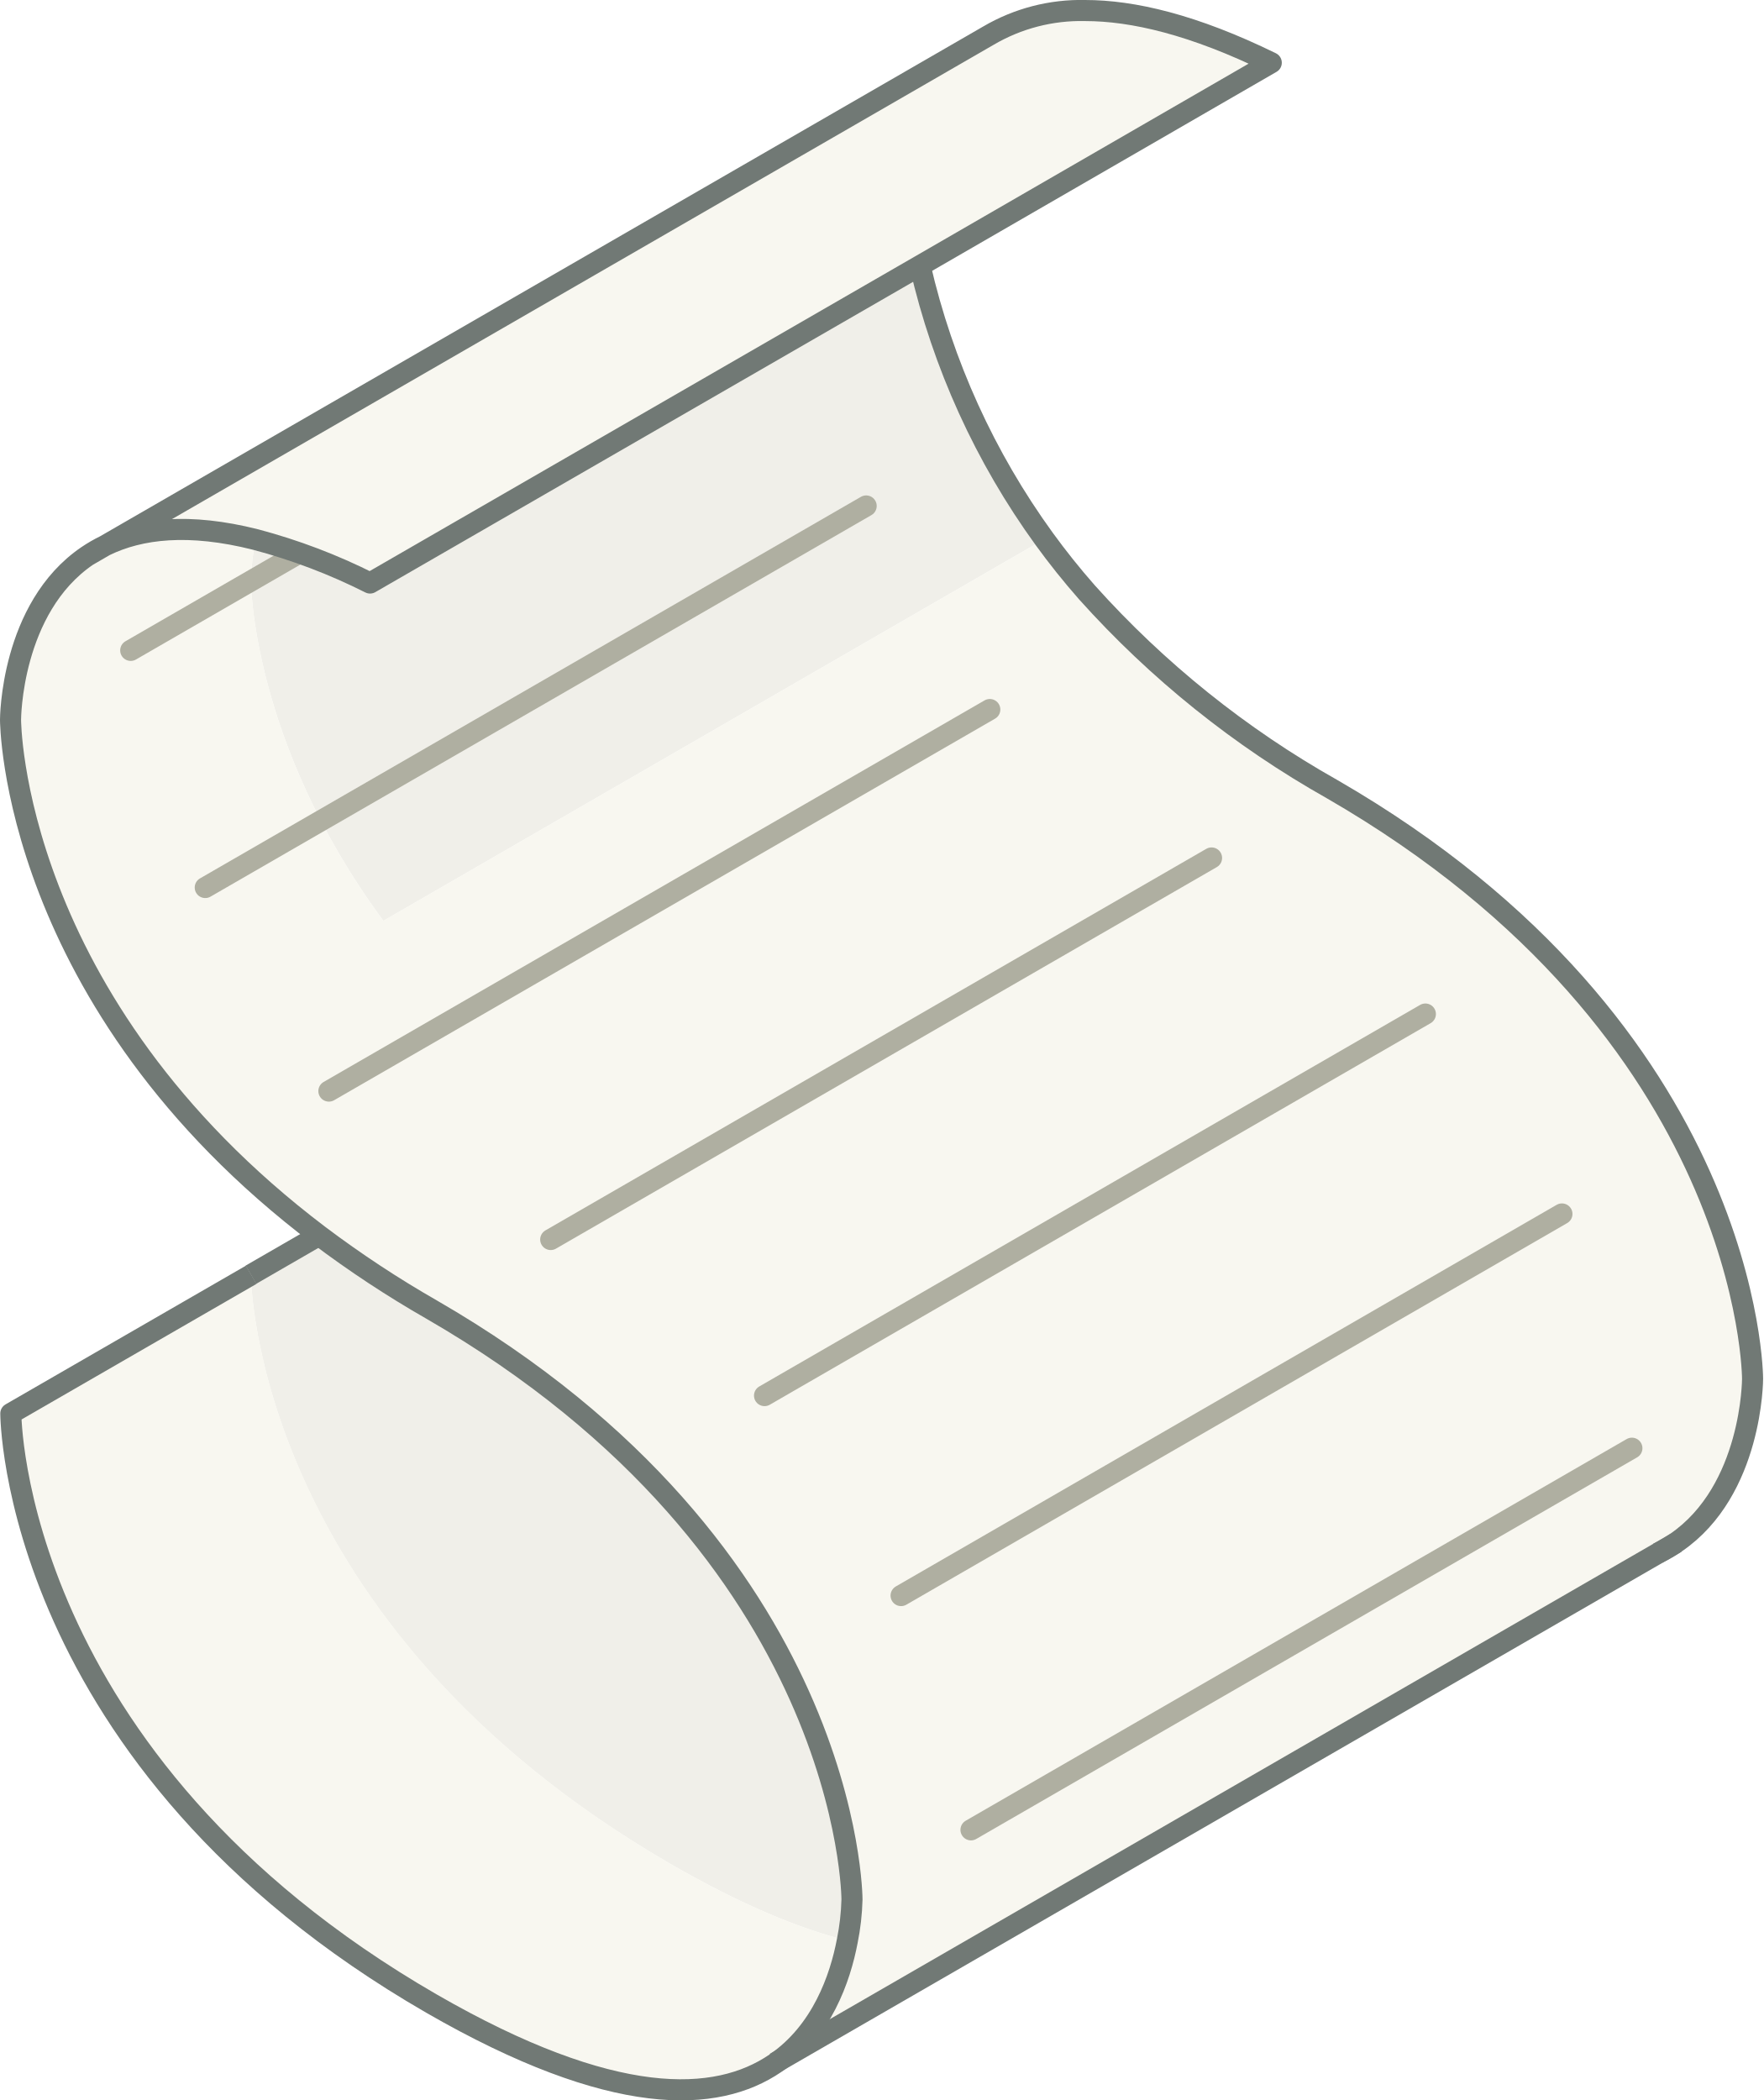
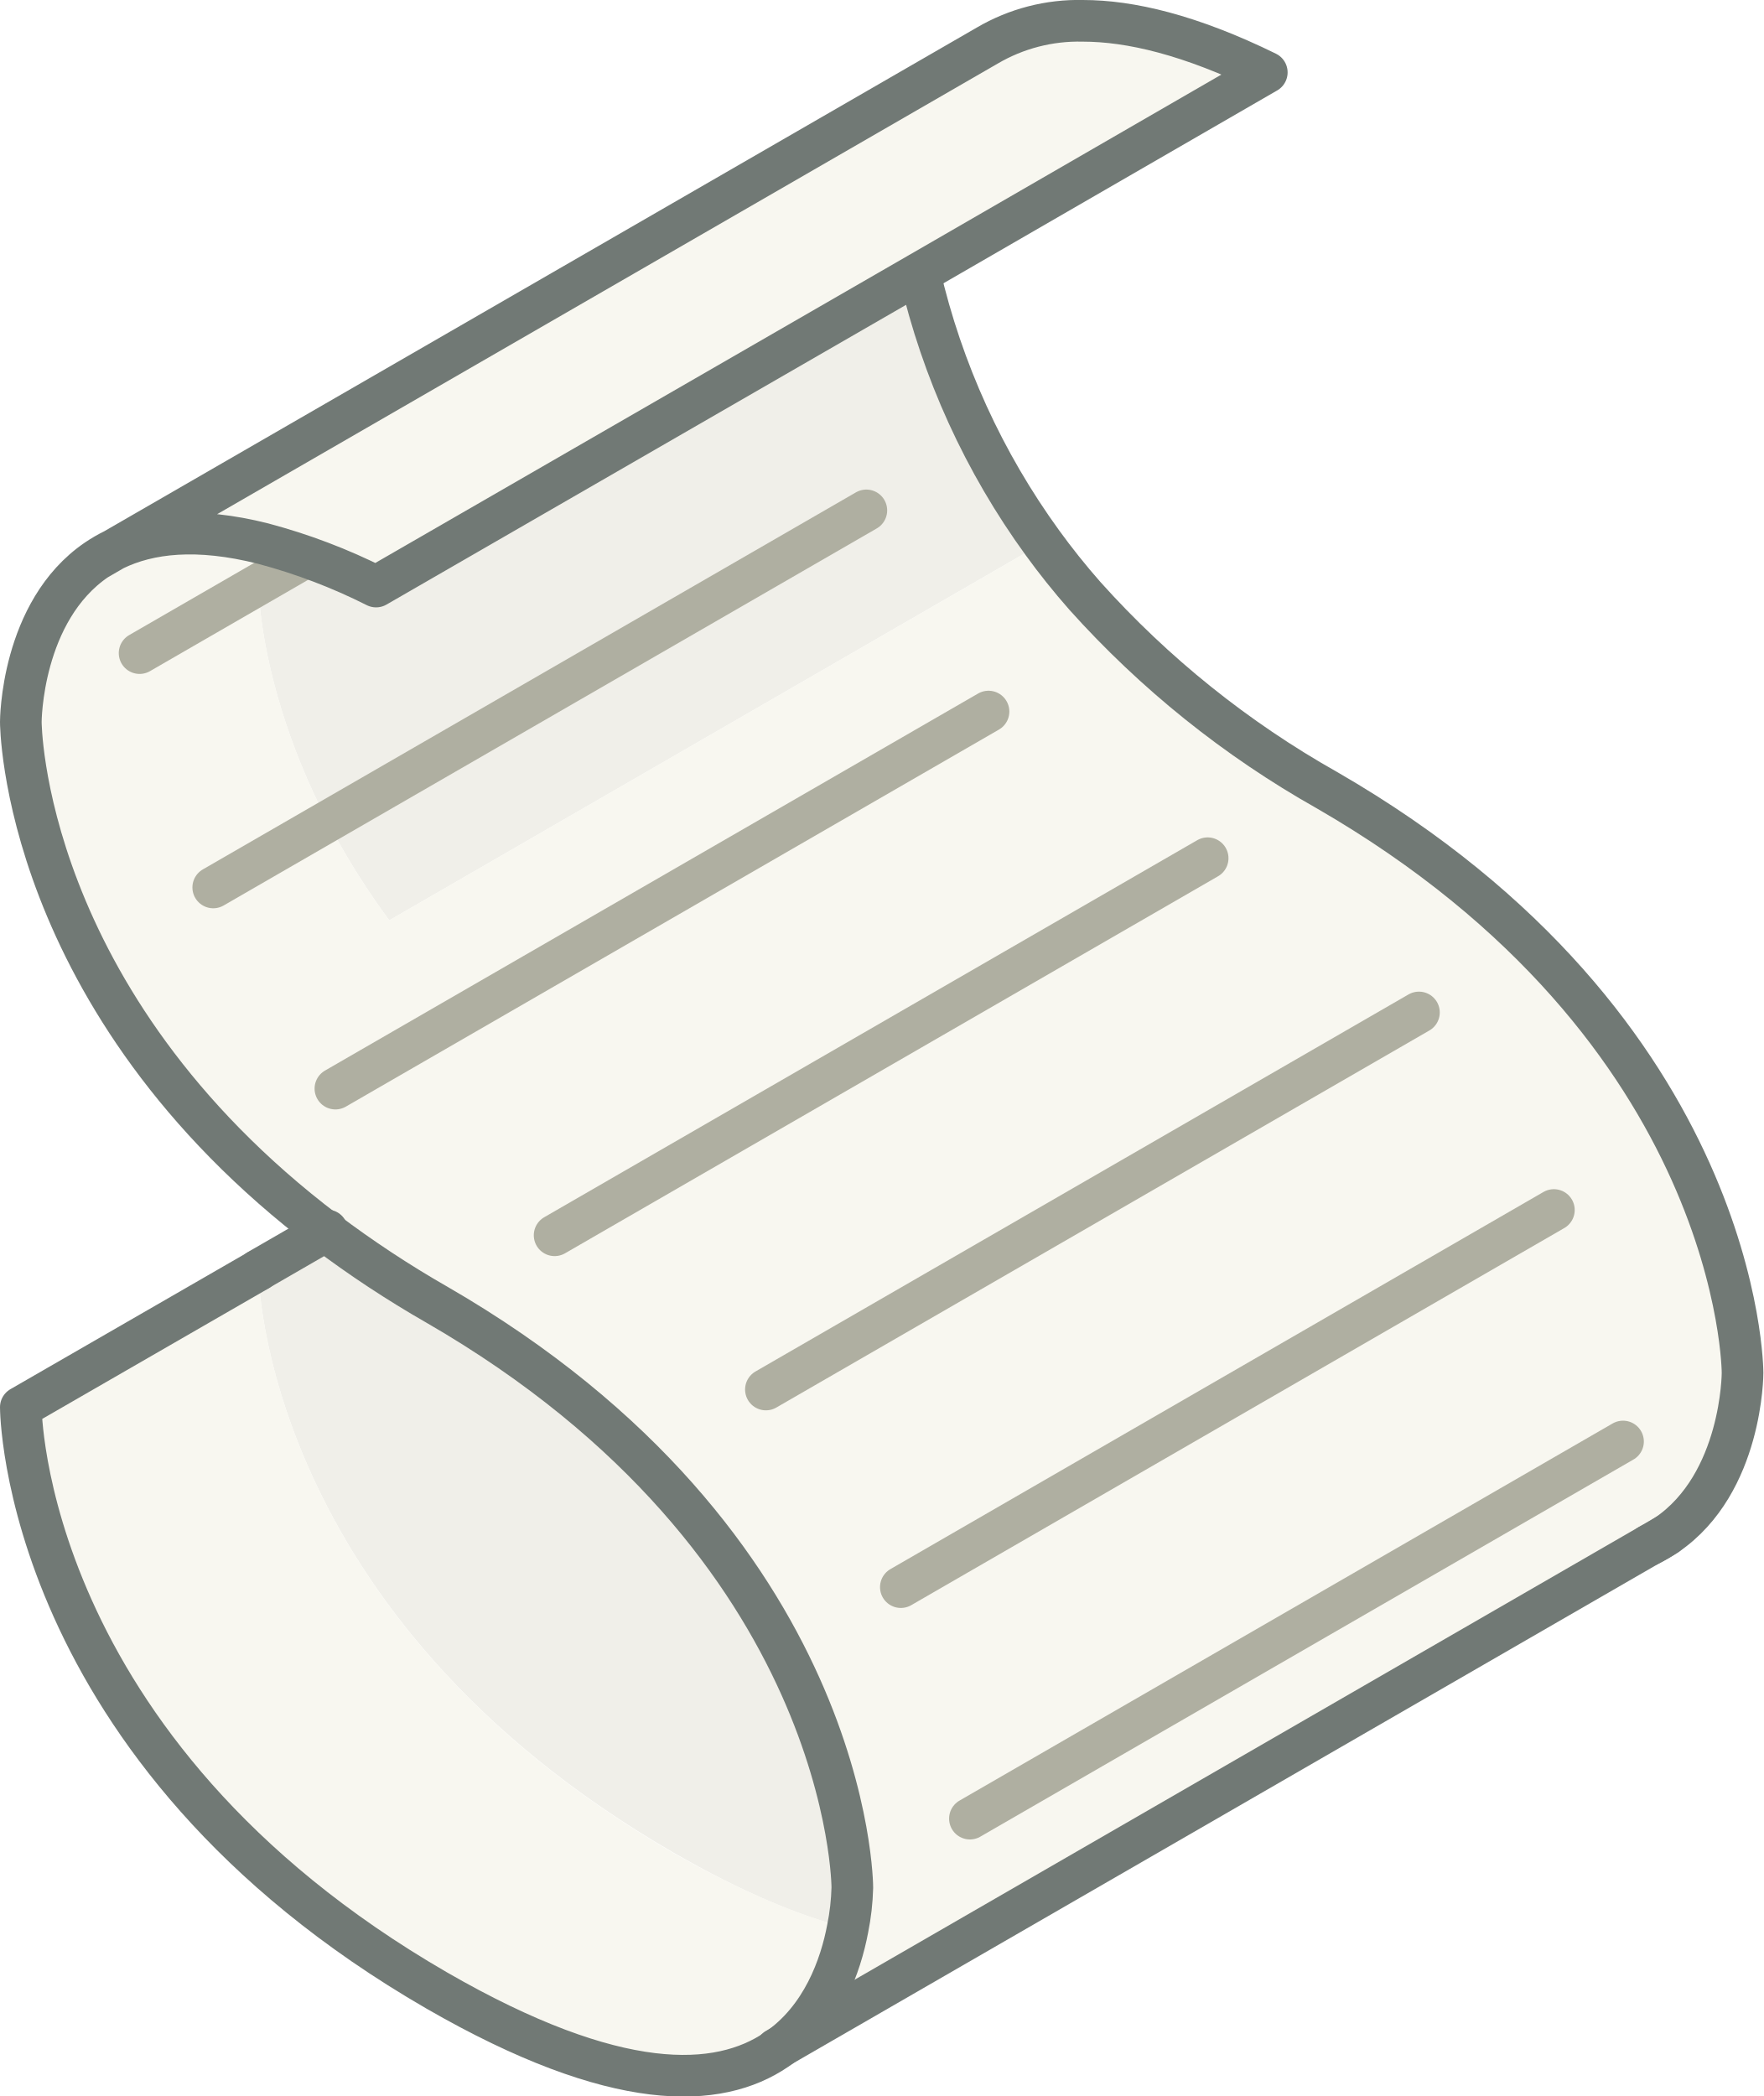
- <svg xmlns="http://www.w3.org/2000/svg" viewBox="0 0 251.05 298.96">
+ <svg xmlns="http://www.w3.org/2000/svg" viewBox="0 0 254.05 301.96">
  <defs>
-     <style>.cls-1{fill:#f0efe9;}.cls-2{fill:#f8f7f0;}.cls-3,.cls-4{fill:none;stroke-linejoin:round;stroke-width:3px;}.cls-3{stroke:#afafa1;stroke-linecap:round;}.cls-4{stroke:#717975;}</style>
+     <style>.cls-1{fill:#f0efe9;}.cls-2{fill:#f8f7f0;}.cls-3,.cls-4{fill:none;stroke-linecap:round;stroke-linejoin:round;stroke-width:6px;}.cls-3{stroke:#afafa1;}.cls-4{stroke:#717975;}</style>
  </defs>
  <g id="Layer_2" data-name="Layer 2">
    <g id="Shadow">
-       <path class="cls-1" d="M121.25,270.37a34.17,34.17,0,0,1-.67,5.9c-6.88-1.73-15.12-5.15-25-10.84-59.37-34.28-59.87-83.13-59.87-84h0l9.7-5.6a152.81,152.81,0,0,0,16,10.55C121.25,221,121.25,270.37,121.25,270.37Z" />
-       <path class="cls-1" d="M148.71,76.73l0,0L54.58,131.09C35.72,105.58,35.72,82.71,35.72,82.71a34.46,34.46,0,0,1,.66-5.88v0A84.12,84.12,0,0,1,52.68,83l78.26-45.18.05.08A107.12,107.12,0,0,0,148.71,76.73Z" />
-       <path class="cls-2" d="M120.58,276.27c-1,5.29-3.63,12.91-10.25,17.42-8.34,5.69-23,6.45-48.95-8.51-59.88-34.57-59.88-84-59.88-84l34.22-19.75c0,.82.5,49.67,59.87,84C105.46,271.12,113.7,274.54,120.58,276.27Z" />
-       <path class="cls-2" d="M181,8.93l-50,28.89L52.68,83a84.12,84.12,0,0,0-16.29-6.19c-9.51-2.4-16.42-1.58-21.45.87L140.72,5.07A26,26,0,0,1,154.48,1.5C161.26,1.5,169.9,3.51,181,8.93Z" />
-       <path class="cls-2" d="M54.58,131.09l94.09-54.33,0,0c1.85,2.55,3.88,5.1,6.09,7.61a137.51,137.51,0,0,0,34.88,28c59.87,34.57,59.87,83.95,59.87,83.95s0,15.87-10.92,23.33h0l-2.58,1.5L110.33,293.69c6.62-4.51,9.23-12.13,10.25-17.42a34.17,34.17,0,0,0,.67-5.9s0-49.38-59.87-84a152.81,152.81,0,0,1-16-10.55C1.5,142.63,1.5,102.47,1.5,102.47s0-15.89,10.92-23.33l2.52-1.46c5-2.45,11.94-3.27,21.45-.87v0a34.46,34.46,0,0,0-.66,5.88S35.72,105.58,54.58,131.09Z" />
-       <line class="cls-3" x1="18.61" y1="92.59" x2="42.49" y2="78.8" />
-       <line class="cls-3" x1="29.22" y1="126.35" x2="123.31" y2="72.03" />
-       <line class="cls-3" x1="46.82" y1="155.33" x2="140.91" y2="101.01" />
-       <line class="cls-3" x1="78.4" y1="176.46" x2="172.48" y2="122.14" />
-       <line class="cls-3" x1="108.84" y1="198.68" x2="202.92" y2="144.36" />
-       <line class="cls-3" x1="128.28" y1="227.15" x2="222.36" y2="172.82" />
-       <line class="cls-3" x1="138.23" y1="260.5" x2="232.32" y2="206.17" />
-       <polyline class="cls-4" points="110.33 293.69 236.04 221.12 238.62 219.62" />
-       <path class="cls-4" d="M236,221.12a20.25,20.25,0,0,0,2.58-1.5h0c10.92-7.46,10.92-23.33,10.92-23.33s0-49.38-59.87-83.95a137.51,137.51,0,0,1-34.88-28c-2.21-2.51-4.24-5.06-6.09-7.61A107.12,107.12,0,0,1,131,37.9" />
-       <polyline class="cls-4" points="35.72 181.47 45.42 175.87 45.62 175.76" />
-       <path class="cls-4" d="M12.42,79.14l2.52-1.46L140.72,5.07A26,26,0,0,1,154.48,1.5c6.78,0,15.42,2,26.5,7.43l-50,28.89L52.68,83a84.12,84.12,0,0,0-16.29-6.19c-9.51-2.4-16.42-1.58-21.45.87a20.5,20.5,0,0,0-2.52,1.46C1.5,86.58,1.5,102.47,1.5,102.47s0,40.16,43.92,73.4a152.81,152.81,0,0,0,16,10.55c59.87,34.57,59.87,84,59.87,84a34.17,34.17,0,0,1-.67,5.9c-1,5.29-3.63,12.91-10.25,17.42-8.34,5.69-23,6.45-48.95-8.51-59.88-34.57-59.88-84-59.88-84l34.22-19.75" />
+       <path class="cls-1" d="M122.75,271.87a34.17,34.17,0,0,1-.67,5.9c-6.88-1.73-15.12-5.15-25-10.84-59.37-34.28-59.87-83.13-59.87-84h0l9.7-5.6a152.81,152.81,0,0,0,16,10.55C122.75,222.49,122.75,271.87,122.75,271.87Z" />
+       <path class="cls-1" d="M150.21,78.23l0,0L56.08,132.59C37.22,107.08,37.22,84.21,37.22,84.21a34.46,34.46,0,0,1,.66-5.88v0A84.12,84.12,0,0,1,54.18,84.5l78.26-45.18.05.08A107.12,107.12,0,0,0,150.21,78.23Z" />
+       <path class="cls-2" d="M122.08,277.77c-1,5.29-3.63,12.91-10.25,17.42-8.34,5.69-23,6.45-48.95-8.51C3,252.11,3,202.73,3,202.73L37.22,183c0,.82.5,49.67,59.87,84C107,272.62,115.2,276,122.08,277.77Z" />
+       <path class="cls-2" d="M182.48,10.43l-50,28.89L54.18,84.5a84.12,84.12,0,0,0-16.29-6.19c-9.51-2.4-16.42-1.58-21.45.87L142.22,6.57A26,26,0,0,1,156,3C162.76,3,171.4,5,182.48,10.43Z" />
+       <path class="cls-2" d="M56.08,132.59l94.09-54.33,0,0c1.85,2.55,3.88,5.1,6.09,7.61a137.51,137.51,0,0,0,34.88,28c59.87,34.57,59.87,83.95,59.87,83.95s0,15.87-10.92,23.33h0l-2.58,1.5L111.83,295.19c6.62-4.51,9.23-12.13,10.25-17.42a34.17,34.17,0,0,0,.67-5.9s0-49.38-59.87-84a152.81,152.81,0,0,1-16-10.55C3,144.13,3,104,3,104S3,88.08,13.92,80.64l2.52-1.46c5-2.45,11.94-3.27,21.45-.87v0a34.46,34.46,0,0,0-.66,5.88S37.22,107.08,56.08,132.59Z" />
+       <line class="cls-3" x1="20.11" y1="94.09" x2="43.99" y2="80.3" />
+       <line class="cls-3" x1="30.72" y1="127.85" x2="124.81" y2="73.53" />
+       <line class="cls-3" x1="48.32" y1="156.83" x2="142.41" y2="102.51" />
+       <line class="cls-3" x1="79.9" y1="177.96" x2="173.98" y2="123.64" />
+       <line class="cls-3" x1="110.34" y1="200.18" x2="204.42" y2="145.86" />
+       <line class="cls-3" x1="129.78" y1="228.65" x2="223.86" y2="174.32" />
+       <line class="cls-3" x1="139.73" y1="262" x2="233.82" y2="207.67" />
+       <polyline class="cls-4" points="111.83 295.19 237.54 222.62 240.12 221.12" />
+       <path class="cls-4" d="M237.54,222.62a20.25,20.25,0,0,0,2.58-1.5h0c10.92-7.46,10.92-23.33,10.92-23.33s0-49.38-59.87-83.95a137.51,137.51,0,0,1-34.88-28c-2.21-2.51-4.24-5.06-6.09-7.61A107.12,107.12,0,0,1,132.49,39.4" />
+       <polyline class="cls-4" points="37.22 182.97 46.92 177.37 47.12 177.26" />
+       <path class="cls-4" d="M13.92,80.64l2.52-1.46L142.22,6.57A26,26,0,0,1,156,3c6.78,0,15.42,2,26.5,7.43l-50,28.89L54.18,84.5a84.12,84.12,0,0,0-16.29-6.19c-9.51-2.4-16.42-1.58-21.45.87a20.5,20.5,0,0,0-2.52,1.46C3,88.08,3,104,3,104s0,40.16,43.92,73.4a152.81,152.81,0,0,0,16,10.55c59.87,34.57,59.87,84,59.87,84a34.17,34.17,0,0,1-.67,5.9c-1,5.29-3.63,12.91-10.25,17.42-8.34,5.69-23,6.45-48.95-8.51C3,252.11,3,202.73,3,202.73L37.22,183" />
    </g>
  </g>
</svg>
